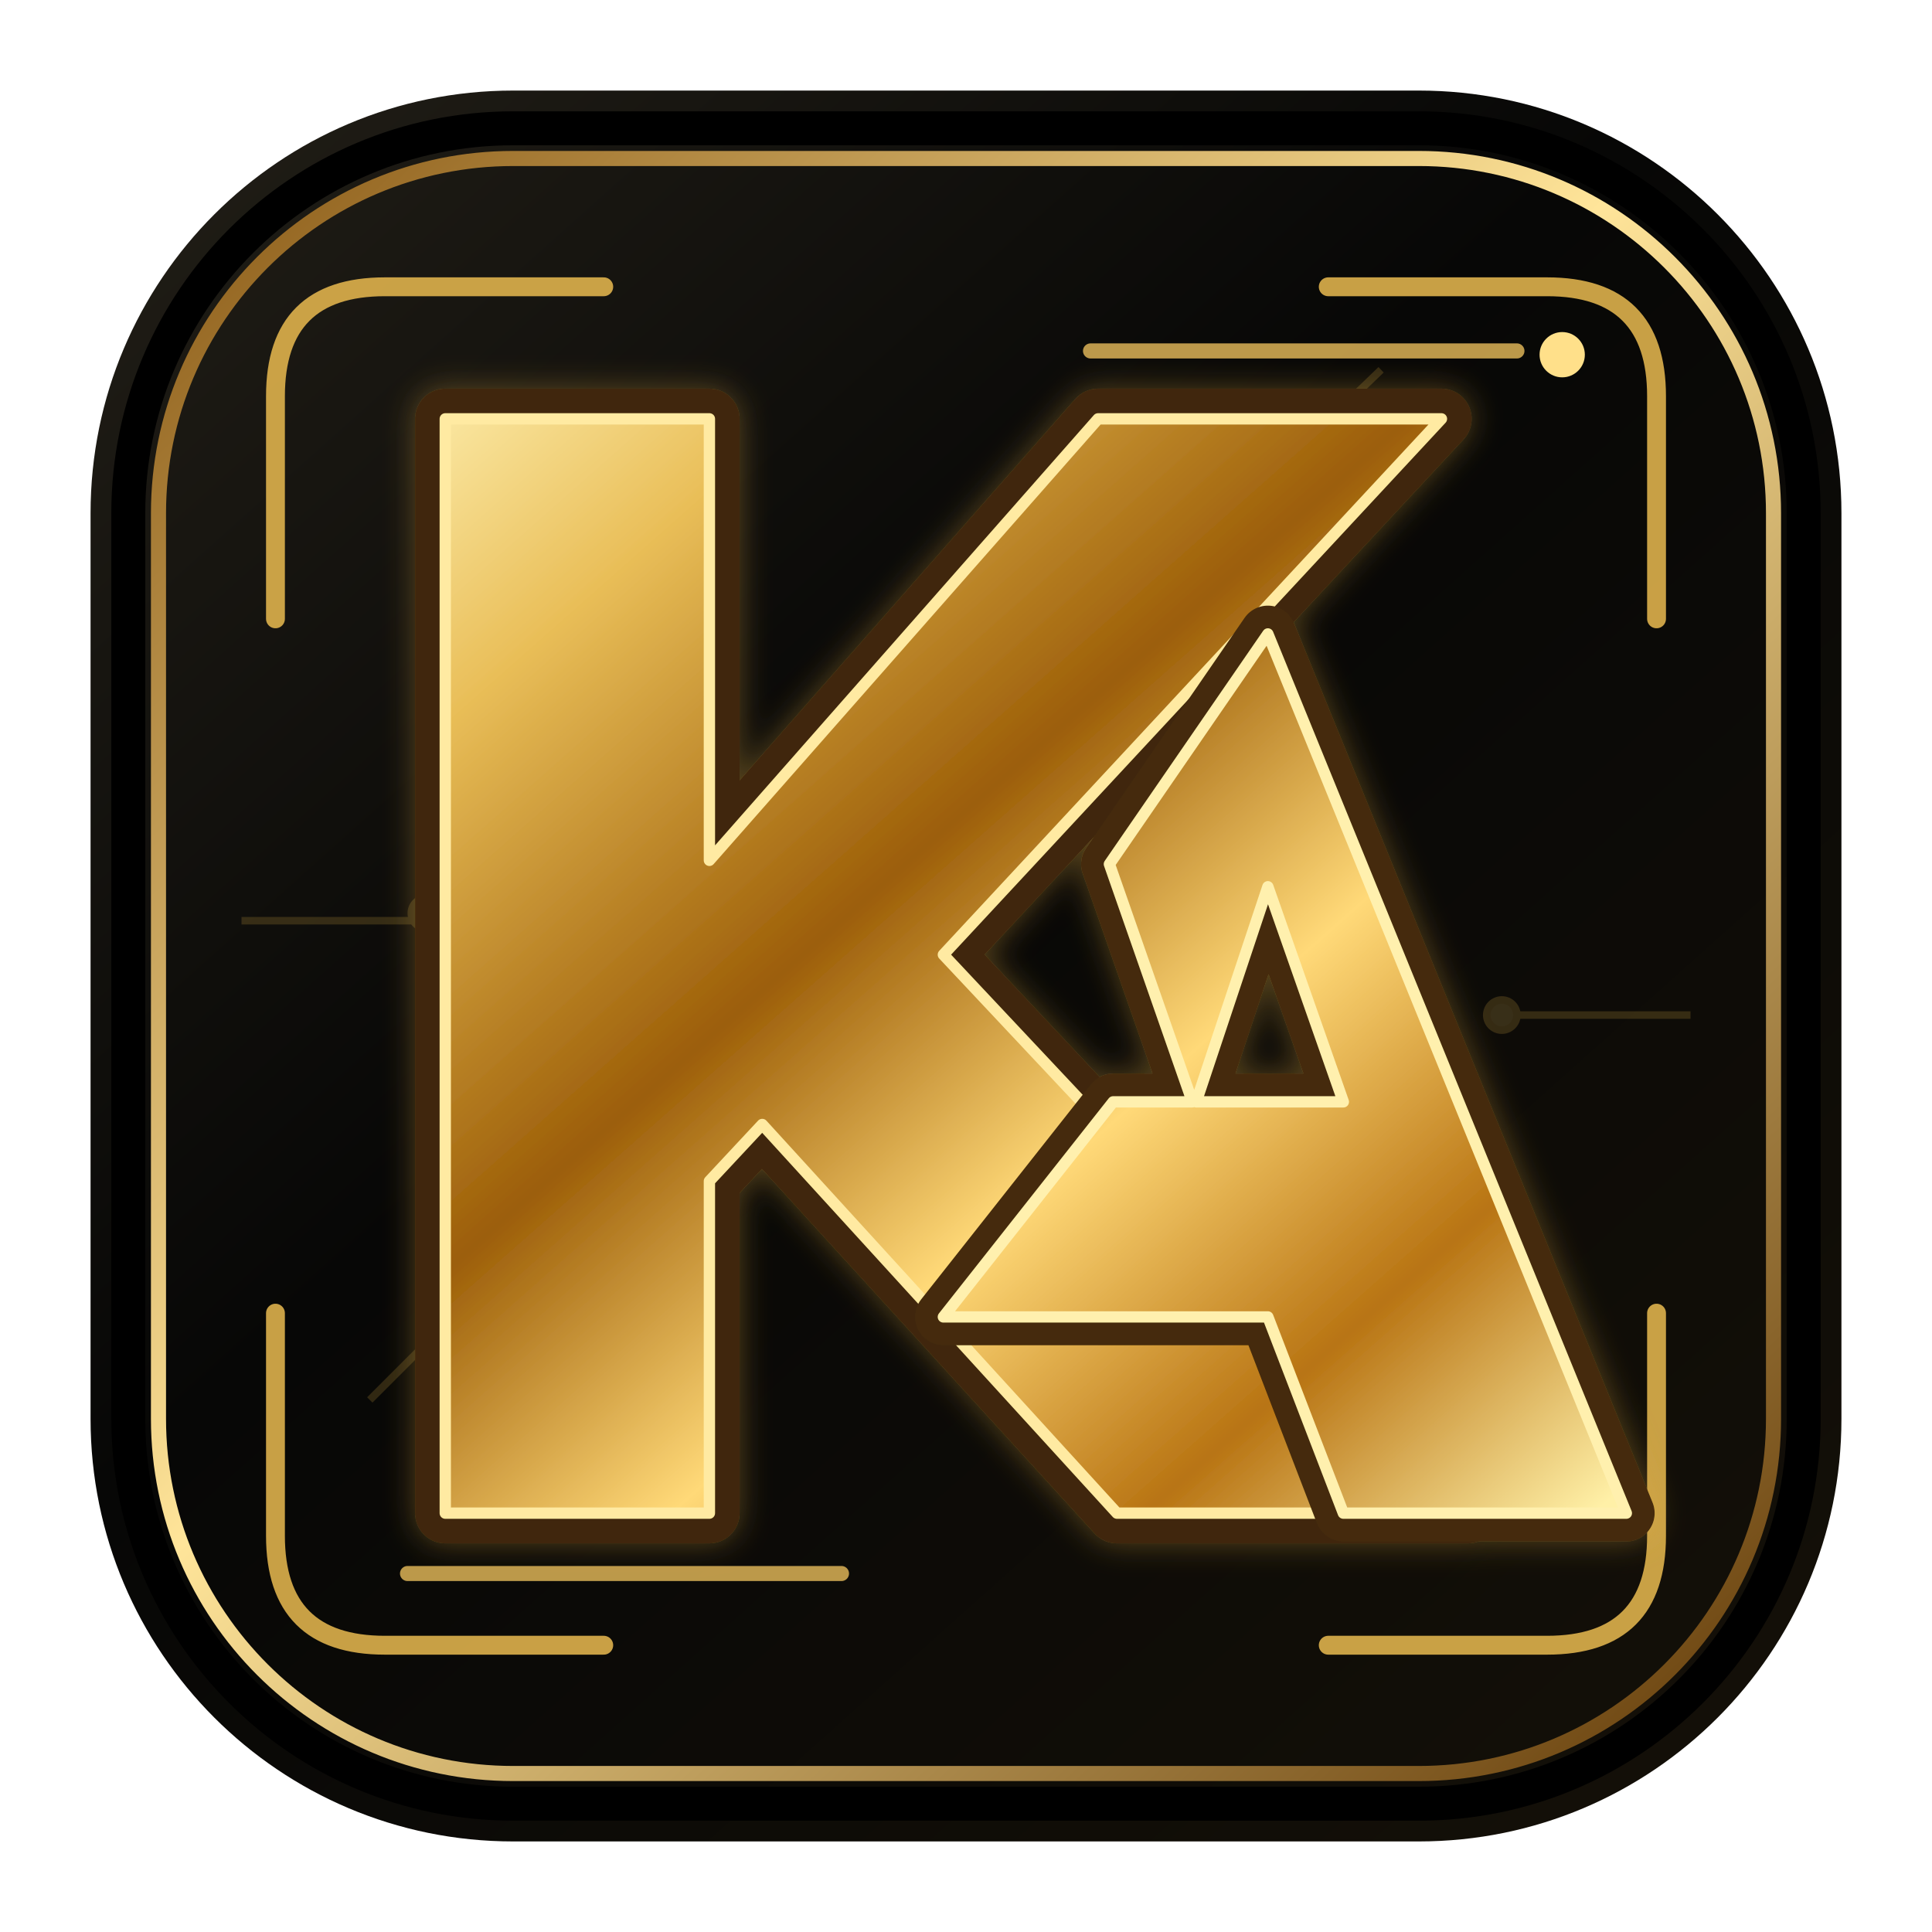
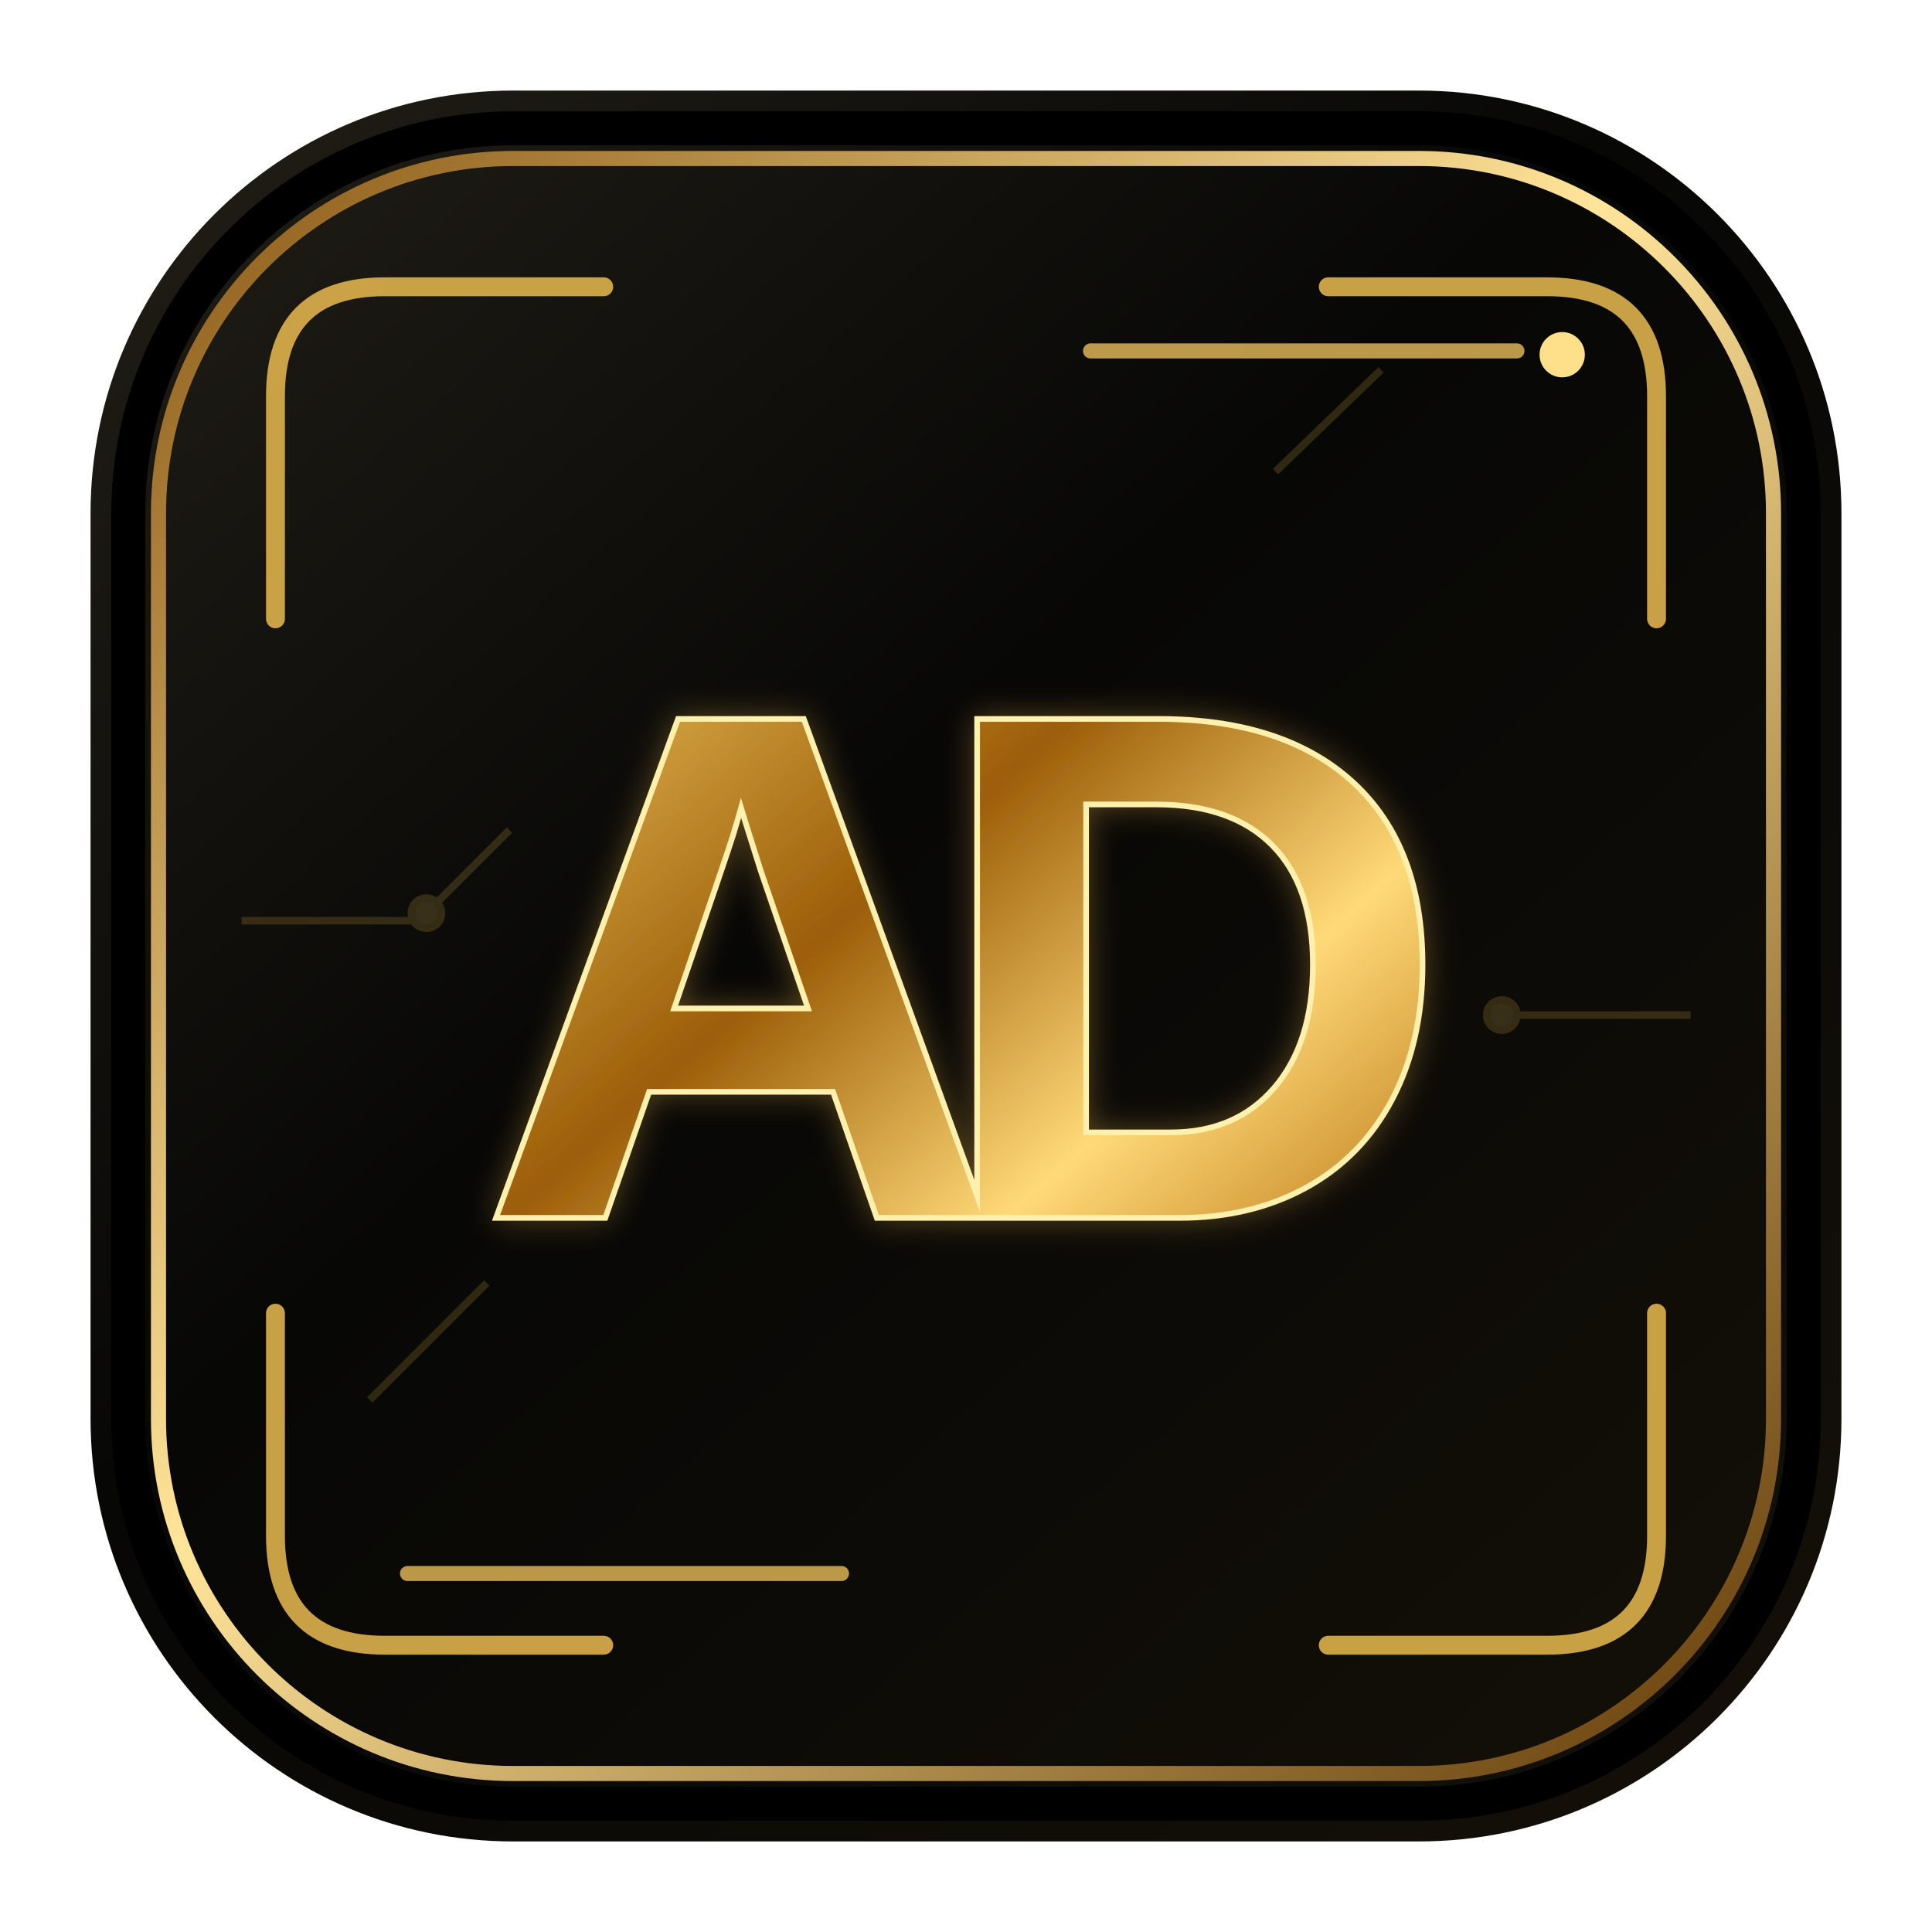
<svg xmlns="http://www.w3.org/2000/svg" viewBox="0 0 512 512" role="img" aria-labelledby="title desc">
  <defs>
    <linearGradient id="black" x1="54" y1="30" x2="458" y2="482" gradientUnits="userSpaceOnUse">
      <stop stop-color="#201D16" />
      <stop offset="0.42" stop-color="#070706" />
      <stop offset="1" stop-color="#141008" />
    </linearGradient>
    <linearGradient id="gold" x1="112" y1="91" x2="402" y2="419" gradientUnits="userSpaceOnUse">
      <stop stop-color="#FFF2B5" />
      <stop offset="0.18" stop-color="#E9BE58" />
      <stop offset="0.43" stop-color="#9C5E08" />
      <stop offset="0.63" stop-color="#FFD978" />
      <stop offset="0.82" stop-color="#B87413" />
      <stop offset="1" stop-color="#FFF0A7" />
    </linearGradient>
    <linearGradient id="edge" x1="54" y1="45" x2="452" y2="467" gradientUnits="userSpaceOnUse">
      <stop stop-color="#8C5C18" />
      <stop offset="0.45" stop-color="#FFE59A" />
      <stop offset="1" stop-color="#68400C" />
    </linearGradient>
    <filter id="depth" x="-20%" y="-20%" width="150%" height="160%">
      <feDropShadow dx="0" dy="17" stdDeviation="11" flood-color="#000" flood-opacity=".85" />
      <feDropShadow dx="0" dy="0" stdDeviation="4" flood-color="#E4AE42" flood-opacity=".35" />
    </filter>
  </defs>
  <rect x="24" y="24" width="464" height="464" rx="112" fill="url(#black)" />
  <rect x="34" y="34" width="444" height="444" rx="102" fill="none" stroke="#000" stroke-width="9" />
  <rect x="42" y="42" width="428" height="428" rx="94" fill="none" stroke="url(#edge)" stroke-width="4" />
  <path d="M73 164V105q0-29 29-29h58M352 76h58q29 0 29 29v59M439 348v59q0 29-29 29h-58M160 436h-58q-29 0-29-29v-59" fill="none" stroke="#E7B84F" stroke-width="5" stroke-linecap="round" opacity=".86" />
  <g opacity=".2" stroke="#D9A841" stroke-width="2" fill="none">
    <path d="M64 244h47l24-24M401 269h47M366 98l-28 27M98 371l31-31" />
    <circle cx="113" cy="242" r="4" fill="#E8BD5B" />
    <circle cx="398" cy="269" r="4" fill="#E8BD5B" />
  </g>
-   <g filter="url(#depth)">
-     <path d="M118 111h70v117l103-117h91L250 253l139 148h-93l-94-103-14 15v88h-70V111Z" fill="#050504" stroke="#3F2709" stroke-width="16" stroke-linejoin="round" />
-     <path d="M118 111h70v117l103-117h91L250 253l139 148h-93l-94-103-14 15v88h-70V111Z" fill="url(#gold)" stroke="#FFEAA2" stroke-width="3" stroke-linejoin="round" />
-     <path d="M336 168 431 401h-75l-20-52h-86l45-57h21l-22-63 42-61Zm-19 124h39l-20-57-19 57Z" fill="#060504" stroke="#442B0A" stroke-width="15" stroke-linejoin="round" />
-     <path d="M336 168 431 401h-75l-20-52h-86l45-57h21l-22-63 42-61Zm-19 124h39l-20-57-19 57Z" fill="url(#gold)" stroke="#FFF0AE" stroke-width="3" stroke-linejoin="round" />
-   </g>
+   <text x="256" y="322" text-anchor="middle" fill="url(#gold)" stroke="#FFF0AE" stroke-width="3" paint-order="stroke" font-family="Arial Black, Arial, sans-serif" font-size="190" font-weight="900" letter-spacing="-18" filter="url(#depth)">AD</text>
  <path d="M108 417h115M289 93h113" stroke="#E8BD5B" stroke-width="4" stroke-linecap="round" opacity=".8" />
  <circle cx="414" cy="94" r="6" fill="#FFE08A" />
</svg>
